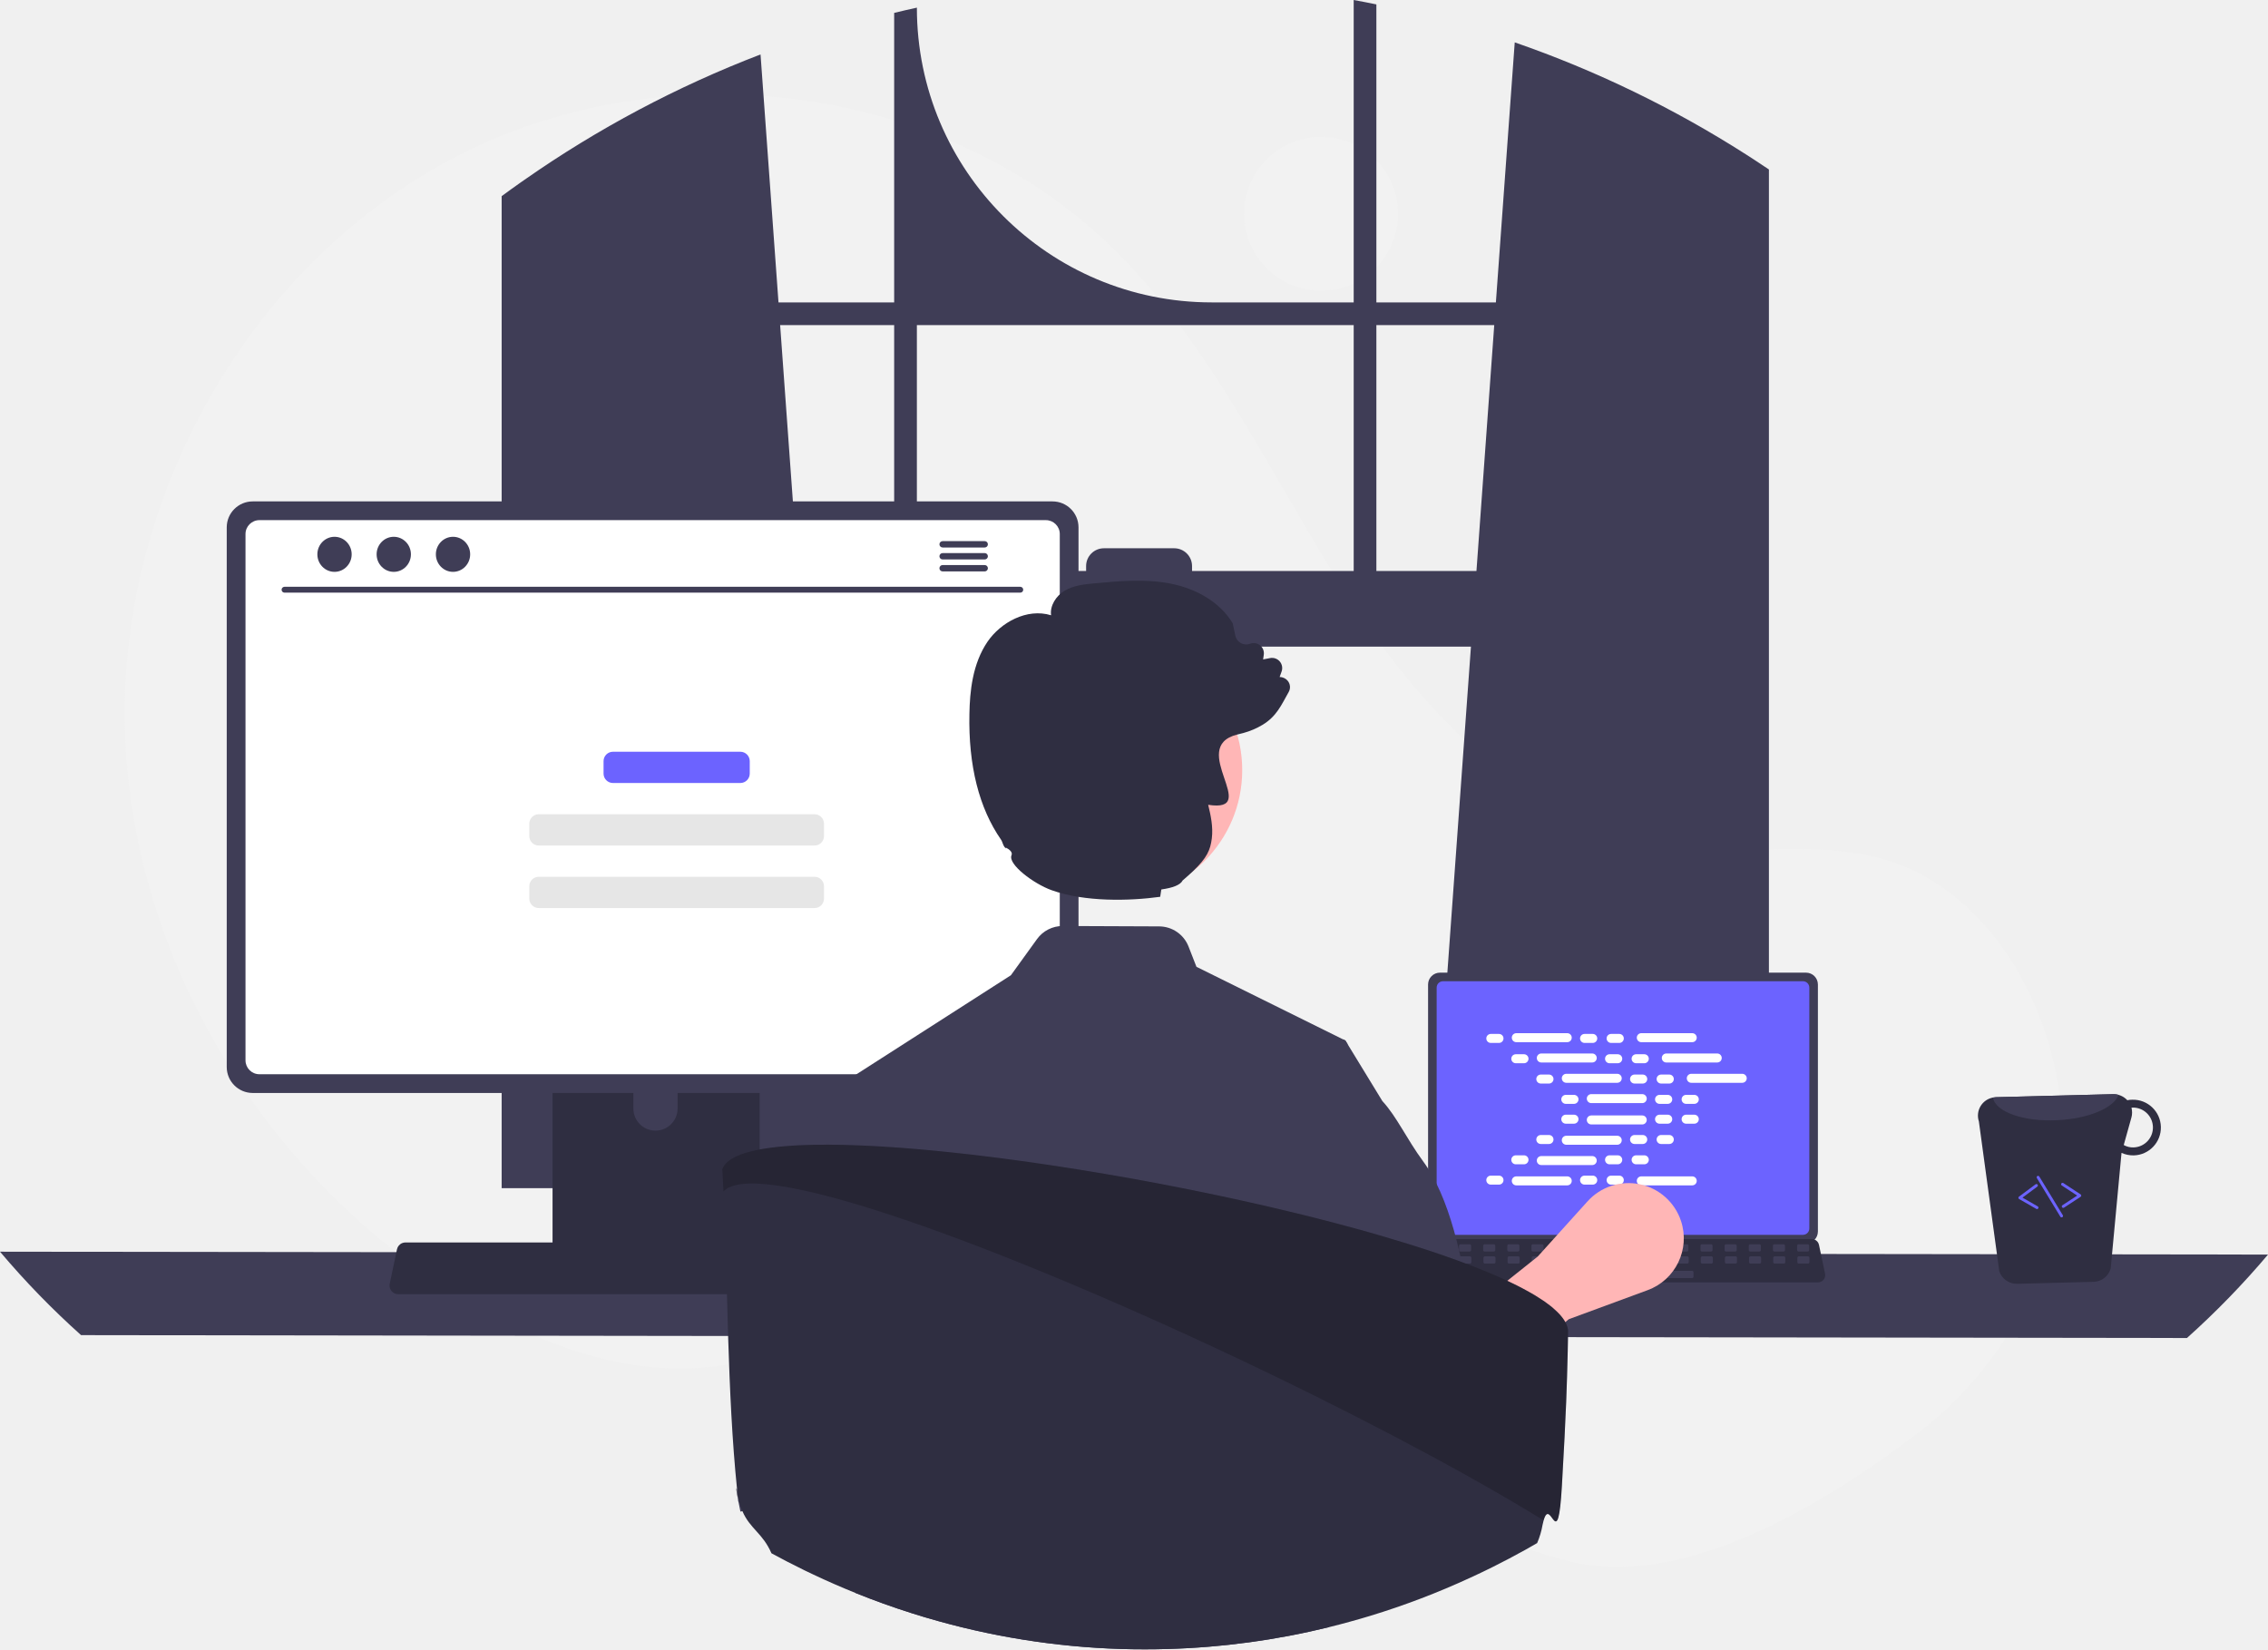
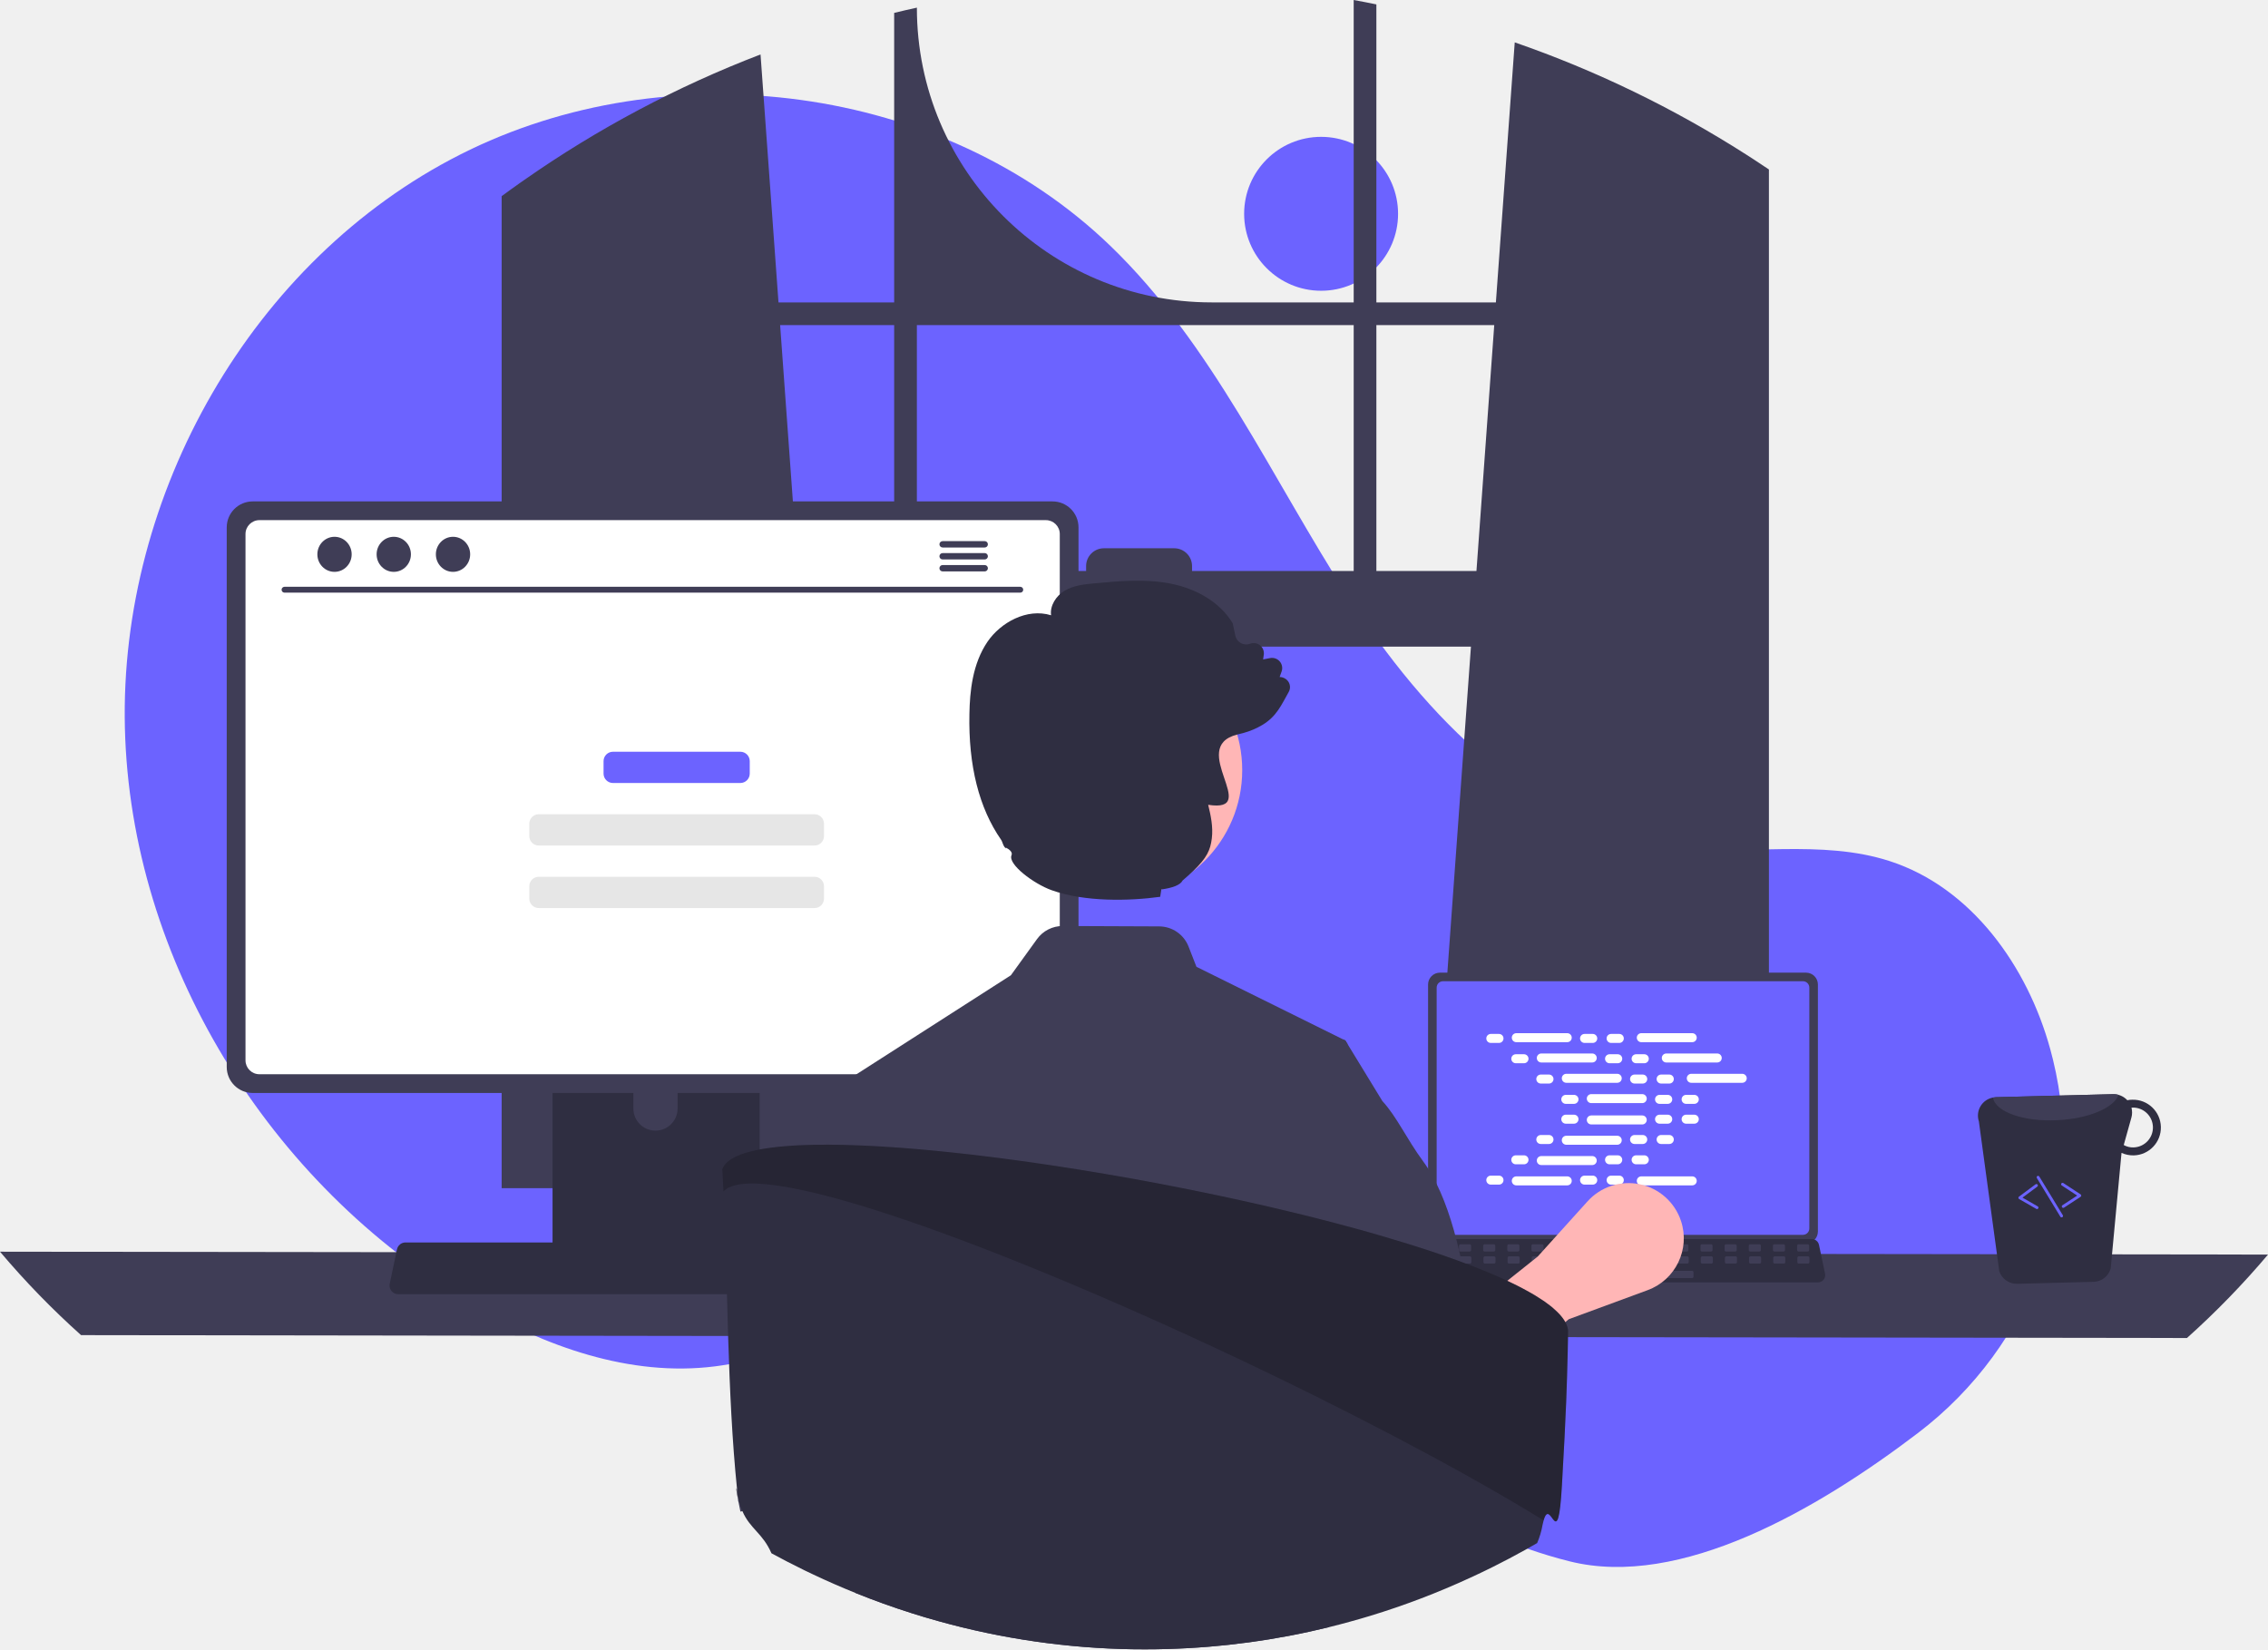
<svg xmlns="http://www.w3.org/2000/svg" data-name="Layer 1" width="786.82" height="572.258" viewBox="0 0 786.82 572.258">
-   <circle cx="458.321" cy="74.182" r="26.701" fill="#f2f2f2" />
-   <path d="M872.038,661.023c39.688-30.229,58.644-81.025,46.776-129.482q-.442-1.806-.934-3.604c-7.867-28.763-27.332-56.101-55.7-65.291-23.82-7.717-49.82-1.783-74.669-4.851-48.781-6.024-86.601-45.494-113.211-86.819-26.611-41.325-47.062-87.583-82.422-121.724-58.285-56.275-153.362-68.391-225.627-31.76C293.987,254.121,247.955,335.391,249.918,416.386c1.963,80.995,50.046,158.432,119.875,199.517,25.652,15.093,55.321,25.785,84.848,22.044,25.62-3.246,48.899-17.013,74.399-21.1,40.091-6.426,79.927,11.701,114.603,32.824,34.676,21.123,68.17,46.16,107.574,55.952C789.478,715.131,836.881,687.801,872.038,661.023Z" transform="translate(-206.59 -163.8711)" fill="#f2f2f2" />
+   <circle cx="458.321" cy="74.182" r="26.701" fill="#6C63FF" />
+   <path d="M872.038,661.023c39.688-30.229,58.644-81.025,46.776-129.482q-.442-1.806-.934-3.604c-7.867-28.763-27.332-56.101-55.7-65.291-23.82-7.717-49.82-1.783-74.669-4.851-48.781-6.024-86.601-45.494-113.211-86.819-26.611-41.325-47.062-87.583-82.422-121.724-58.285-56.275-153.362-68.391-225.627-31.76C293.987,254.121,247.955,335.391,249.918,416.386c1.963,80.995,50.046,158.432,119.875,199.517,25.652,15.093,55.321,25.785,84.848,22.044,25.62-3.246,48.899-17.013,74.399-21.1,40.091-6.426,79.927,11.701,114.603,32.824,34.676,21.123,68.17,46.16,107.574,55.952C789.478,715.131,836.881,687.801,872.038,661.023Z" transform="translate(-206.59 -163.8711)" fill="#6C63FF" />
  <path d="M815.016,219.191c-.87-.58-1.75-1.13-2.62-1.69a380.24,380.24,0,0,0-80.31-38.93l-6.54,90.22h-41.46v-103.39c-2.61-.54-5.24-1.05-7.87-1.53v104.92H626.946A102.27,102.27,0,0,1,524.676,166.521v-0c-2.64.57-5.26,1.18-7.88,1.83v100.44h-40.13l-6.23-86.03a380.858,380.858,0,0,0-81.94,43.53c-.44.3-.88.61-1.31.91-2.21,1.55-4.39,3.13-6.56,4.73v344.19h118.27l-2.09-28.95-11.5-158.95h231.59l-11.5,158.95-2.09,28.95h116.96v-353.45Q817.656,220.901,815.016,219.191Zm-298.22,142.78h-33.39l-6.17-85.3h39.56Zm159.42,0h-56.08v-1.69a6.18,6.18,0,0,0-6.19-6.18h-24.38a6.178,6.178,0,0,0-6.18,6.18v1.69h-58.71v-85.3h151.54Zm7.87,0v-85.3h40.89l-6.17,85.3Z" transform="translate(-206.59 -163.8711)" fill="#3f3d56" />
  <path d="M206.59,598.162a289.003,289.003,0,0,0,28.12,28.95l730.58,1a289.003,289.003,0,0,0,28.12-28.95Z" transform="translate(-206.59 -163.8711)" fill="#3f3d56" />
  <path d="M702.02,505.462v85.704a4.122,4.122,0,0,0,4.119,4.119H833.143a4.122,4.122,0,0,0,4.119-4.119v-85.704a4.124,4.124,0,0,0-4.119-4.115H706.139A4.124,4.124,0,0,0,702.02,505.462Z" transform="translate(-206.59 -163.8711)" fill="#3f3d56" />
  <path d="M704.999,506.529V590.109a2.205,2.205,0,0,0,2.201,2.201H832.086a2.205,2.205,0,0,0,2.201-2.201V506.529a2.206,2.206,0,0,0-2.201-2.206H707.201A2.206,2.206,0,0,0,704.999,506.529Z" transform="translate(-206.59 -163.8711)" fill="#6c63ff" />
  <path d="M699.364,607.881a2.47,2.47,0,0,0,1.943.93H837.299a2.502,2.502,0,0,0,2.446-3.016l-2.111-10.027a2.507,2.507,0,0,0-1.558-1.818,2.425,2.425,0,0,0-.888-.168H703.41a2.424,2.424,0,0,0-.888.168,2.507,2.507,0,0,0-1.558,1.818l-2.111,10.027A2.501,2.501,0,0,0,699.364,607.881Z" transform="translate(-206.59 -163.8711)" fill="#2f2e41" />
  <rect x="830.034" y="595.588" width="4.188" height="2.513" rx="0.488" transform="translate(1457.666 1029.819) rotate(-180)" fill="#3f3d56" />
  <rect x="821.657" y="595.588" width="4.188" height="2.513" rx="0.488" transform="translate(1440.912 1029.819) rotate(-180)" fill="#3f3d56" />
  <rect x="813.28" y="595.588" width="4.188" height="2.513" rx="0.488" transform="translate(1424.158 1029.819) rotate(-180)" fill="#3f3d56" />
  <rect x="804.903" y="595.588" width="4.188" height="2.513" rx="0.488" transform="translate(1407.404 1029.819) rotate(-180)" fill="#3f3d56" />
  <rect x="796.526" y="595.588" width="4.188" height="2.513" rx="0.488" transform="translate(1390.65 1029.819) rotate(-180)" fill="#3f3d56" />
  <rect x="788.149" y="595.588" width="4.188" height="2.513" rx="0.488" transform="translate(1373.896 1029.819) rotate(-180)" fill="#3f3d56" />
  <rect x="779.772" y="595.588" width="4.188" height="2.513" rx="0.488" transform="translate(1357.142 1029.819) rotate(-180)" fill="#3f3d56" />
  <rect x="771.395" y="595.588" width="4.188" height="2.513" rx="0.488" transform="translate(1340.388 1029.819) rotate(-180)" fill="#3f3d56" />
  <rect x="763.018" y="595.588" width="4.188" height="2.513" rx="0.488" transform="translate(1323.634 1029.819) rotate(-180)" fill="#3f3d56" />
  <rect x="754.641" y="595.588" width="4.188" height="2.513" rx="0.488" transform="translate(1306.88 1029.819) rotate(-180)" fill="#3f3d56" />
  <rect x="746.264" y="595.588" width="4.188" height="2.513" rx="0.488" transform="translate(1290.126 1029.819) rotate(-180)" fill="#3f3d56" />
  <rect x="737.887" y="595.588" width="4.188" height="2.513" rx="0.488" transform="translate(1273.372 1029.819) rotate(-180)" fill="#3f3d56" />
  <rect x="729.51" y="595.588" width="4.188" height="2.513" rx="0.488" transform="translate(1256.618 1029.819) rotate(-180)" fill="#3f3d56" />
  <rect x="721.133" y="595.588" width="4.188" height="2.513" rx="0.488" transform="translate(1239.865 1029.819) rotate(-180)" fill="#3f3d56" />
  <rect x="712.756" y="595.588" width="4.188" height="2.513" rx="0.488" transform="translate(1223.111 1029.819) rotate(-180)" fill="#3f3d56" />
  <rect x="704.379" y="595.588" width="4.188" height="2.513" rx="0.488" transform="translate(1206.357 1029.819) rotate(-180)" fill="#3f3d56" />
  <rect x="830.133" y="599.777" width="4.188" height="2.513" rx="0.488" transform="translate(1457.864 1038.196) rotate(-180)" fill="#3f3d56" />
  <rect x="821.756" y="599.777" width="4.188" height="2.513" rx="0.488" transform="translate(1441.11 1038.196) rotate(-180)" fill="#3f3d56" />
  <rect x="813.379" y="599.777" width="4.188" height="2.513" rx="0.488" transform="translate(1424.356 1038.196) rotate(-180)" fill="#3f3d56" />
  <rect x="805.002" y="599.777" width="4.188" height="2.513" rx="0.488" transform="translate(1407.602 1038.196) rotate(-180)" fill="#3f3d56" />
  <rect x="796.625" y="599.777" width="4.188" height="2.513" rx="0.488" transform="translate(1390.848 1038.196) rotate(-180)" fill="#3f3d56" />
  <rect x="788.248" y="599.777" width="4.188" height="2.513" rx="0.488" transform="translate(1374.094 1038.196) rotate(-180)" fill="#3f3d56" />
  <rect x="779.871" y="599.777" width="4.188" height="2.513" rx="0.488" transform="translate(1357.34 1038.196) rotate(-180)" fill="#3f3d56" />
  <rect x="771.494" y="599.777" width="4.188" height="2.513" rx="0.488" transform="translate(1340.586 1038.196) rotate(-180)" fill="#3f3d56" />
  <rect x="763.117" y="599.777" width="4.188" height="2.513" rx="0.488" transform="translate(1323.832 1038.196) rotate(-180)" fill="#3f3d56" />
  <rect x="754.74" y="599.777" width="4.188" height="2.513" rx="0.488" transform="translate(1307.078 1038.196) rotate(-180)" fill="#3f3d56" />
  <rect x="746.363" y="599.777" width="4.188" height="2.513" rx="0.488" transform="translate(1290.324 1038.196) rotate(-180)" fill="#3f3d56" />
  <rect x="737.986" y="599.777" width="4.188" height="2.513" rx="0.488" transform="translate(1273.57 1038.196) rotate(-180)" fill="#3f3d56" />
  <rect x="729.609" y="599.777" width="4.188" height="2.513" rx="0.488" transform="translate(1256.816 1038.196) rotate(-180)" fill="#3f3d56" />
  <rect x="721.232" y="599.777" width="4.188" height="2.513" rx="0.488" transform="translate(1240.062 1038.196) rotate(-180)" fill="#3f3d56" />
  <rect x="712.855" y="599.777" width="4.188" height="2.513" rx="0.488" transform="translate(1223.309 1038.196) rotate(-180)" fill="#3f3d56" />
  <rect x="704.478" y="599.777" width="4.188" height="2.513" rx="0.488" transform="translate(1206.555 1038.196) rotate(-180)" fill="#3f3d56" />
  <rect x="760.604" y="604.803" width="33.508" height="2.513" rx="0.488" transform="translate(1348.126 1048.248) rotate(-180)" fill="#3f3d56" />
  <rect x="515.631" y="358.737" width="5.966" height="3.122" rx="1.561" fill="#fff" />
  <rect x="548.154" y="358.737" width="5.966" height="3.122" rx="1.561" fill="#fff" />
  <rect x="557.369" y="358.737" width="5.966" height="3.122" rx="1.561" fill="#fff" />
  <rect x="524.477" y="358.477" width="20.796" height="3.122" rx="1.561" fill="#fff" />
  <rect x="567.841" y="358.477" width="20.796" height="3.122" rx="1.561" fill="#fff" />
  <rect x="524.304" y="365.784" width="5.966" height="3.122" rx="1.561" fill="#fff" />
  <rect x="556.827" y="365.784" width="5.966" height="3.122" rx="1.561" fill="#fff" />
  <rect x="566.042" y="365.784" width="5.966" height="3.122" rx="1.561" fill="#fff" />
  <rect x="533.15" y="365.523" width="20.796" height="3.122" rx="1.561" fill="#fff" />
  <rect x="576.514" y="365.523" width="20.796" height="3.122" rx="1.561" fill="#fff" />
  <rect x="532.977" y="372.83" width="5.966" height="3.122" rx="1.561" fill="#fff" />
  <rect x="565.5" y="372.83" width="5.966" height="3.122" rx="1.561" fill="#fff" />
  <rect x="574.715" y="372.83" width="5.966" height="3.122" rx="1.561" fill="#fff" />
  <rect x="541.823" y="372.57" width="20.796" height="3.122" rx="1.561" fill="#fff" />
  <rect x="585.187" y="372.57" width="20.796" height="3.122" rx="1.561" fill="#fff" />
  <rect x="541.649" y="379.877" width="5.966" height="3.122" rx="1.561" fill="#fff" />
  <rect x="574.172" y="379.877" width="5.966" height="3.122" rx="1.561" fill="#fff" />
  <rect x="583.387" y="379.877" width="5.966" height="3.122" rx="1.561" fill="#fff" />
  <rect x="550.496" y="379.617" width="20.796" height="3.122" rx="1.561" fill="#fff" />
  <rect x="548.154" y="407.898" width="5.966" height="3.122" rx="1.561" fill="#fff" />
  <rect x="557.369" y="407.898" width="5.966" height="3.122" rx="1.561" fill="#fff" />
  <rect x="567.841" y="408.158" width="20.796" height="3.122" rx="1.561" fill="#fff" />
  <rect x="515.631" y="407.898" width="5.966" height="3.122" rx="1.561" fill="#fff" />
  <rect x="524.477" y="408.158" width="20.796" height="3.122" rx="1.561" fill="#fff" />
  <rect x="524.304" y="400.851" width="5.966" height="3.122" rx="1.561" fill="#fff" />
  <rect x="556.827" y="400.851" width="5.966" height="3.122" rx="1.561" fill="#fff" />
  <rect x="566.042" y="400.851" width="5.966" height="3.122" rx="1.561" fill="#fff" />
  <rect x="533.15" y="401.111" width="20.796" height="3.122" rx="1.561" fill="#fff" />
  <rect x="532.977" y="393.804" width="5.966" height="3.122" rx="1.561" fill="#fff" />
  <rect x="565.5" y="393.804" width="5.966" height="3.122" rx="1.561" fill="#fff" />
  <rect x="574.715" y="393.804" width="5.966" height="3.122" rx="1.561" fill="#fff" />
  <rect x="541.823" y="394.064" width="20.796" height="3.122" rx="1.561" fill="#fff" />
  <rect x="541.649" y="386.758" width="5.966" height="3.122" rx="1.561" fill="#fff" />
  <rect x="574.172" y="386.758" width="5.966" height="3.122" rx="1.561" fill="#fff" />
  <rect x="583.387" y="386.758" width="5.966" height="3.122" rx="1.561" fill="#fff" />
  <rect x="550.496" y="387.018" width="20.796" height="3.122" rx="1.561" fill="#fff" />
  <path d="M711.507,654.353l-13.35-21.102,41.902-33.403,17.295-19.161a19.161,19.161,0,0,1,32.418,6.828h0a19.161,19.161,0,0,1-11.57,23.991l-27.349,10.075Z" transform="translate(-206.59 -163.8711)" fill="#ffb6b6" />
  <path d="M398.28,501.352v102.56h71.85v-102.56a3.448,3.448,0,0,0-2.43-3.3,3.175,3.175,0,0,0-1.03-.16H401.75A3.463,3.463,0,0,0,398.28,501.352Zm28.04,35.24a7.67,7.67,0,0,1,15.34,0v11.9a7.67,7.67,0,0,1-15.34,0Z" transform="translate(-206.59 -163.8711)" fill="#2f2e41" />
  <path d="M398.06,600.632v9.89a1.946,1.946,0,0,0,1.93,1.94h68.43a1.94,1.94,0,0,0,1.93-1.94v-9.89Z" transform="translate(-206.59 -163.8711)" fill="#3f3d56" />
  <path d="M285.25,346.832V534.092a9.007,9.007,0,0,0,9,9h277.5a9.007,9.007,0,0,0,9-9V346.832a9.011,9.011,0,0,0-9-8.99H294.25A9.012,9.012,0,0,0,285.25,346.832Z" transform="translate(-206.59 -163.8711)" fill="#3f3d56" />
  <path d="M291.76,349.162v182.62a4.818,4.818,0,0,0,4.81,4.81H569.44a4.818,4.818,0,0,0,4.81-4.81v-182.62a4.82,4.82,0,0,0-4.81-4.82H296.57A4.821,4.821,0,0,0,291.76,349.162Z" transform="translate(-206.59 -163.8711)" fill="#fff" />
  <path d="M342.4,611.792a2.948,2.948,0,0,0,2.32,1.11h162.34a2.987,2.987,0,0,0,2.92-3.6l-2.52-11.97a2.993,2.993,0,0,0-1.86-2.17,2.895,2.895,0,0,0-1.06-.2H347.23a2.894,2.894,0,0,0-1.06.2,2.992,2.992,0,0,0-1.86,2.17l-2.52,11.97A2.985,2.985,0,0,0,342.4,611.792Z" transform="translate(-206.59 -163.8711)" fill="#2f2e41" />
  <path d="M560.585,369.499H305.261a1.016,1.016,0,0,1,0-2.031H560.585a1.016,1.016,0,0,1,0,2.031Z" transform="translate(-206.59 -163.8711)" fill="#3f3d56" />
  <ellipse cx="116.051" cy="192.33" rx="5.95" ry="6.083" fill="#3f3d56" />
  <ellipse cx="136.607" cy="192.33" rx="5.95" ry="6.083" fill="#3f3d56" />
  <ellipse cx="157.163" cy="192.33" rx="5.95" ry="6.083" fill="#3f3d56" />
  <path d="M548.206,351.622h-14.6a1.105,1.105,0,0,0,0,2.21h14.6a1.105,1.105,0,0,0,0-2.21Z" transform="translate(-206.59 -163.8711)" fill="#3f3d56" />
  <path d="M548.206,355.772h-14.6a1.105,1.105,0,0,0,0,2.21h14.6a1.105,1.105,0,0,0,0-2.21Z" transform="translate(-206.59 -163.8711)" fill="#3f3d56" />
  <path d="M548.206,359.922h-14.6a1.105,1.105,0,0,0,0,2.21h14.6a1.105,1.105,0,0,0,0-2.21Z" transform="translate(-206.59 -163.8711)" fill="#3f3d56" />
  <path d="M900.186,604.972a6.416,6.416,0,0,0,6.183,4.331l26.492-.682a6.329,6.329,0,0,0,5.981-4.657l3.749-40.087a9.794,9.794,0,0,0,4.238.871,9.661,9.661,0,1,0-.485-19.317,8.184,8.184,0,0,0-1.736.181,6.548,6.548,0,0,0-4.874-2.103l-40.751,1.052a5.853,5.853,0,0,0-1.005.125,6.365,6.365,0,0,0-4.873,8.265Zm43.173-43.817,2.668-9.553a6.506,6.506,0,0,0,.02-3.375c.129-0.0.244-.062.373-.062a6.91,6.91,0,0,1,.324,13.817A6.505,6.505,0,0,1,943.359,561.156Z" transform="translate(-206.59 -163.8711)" fill="#2f2e41" />
  <path d="M897.978,544.686c.868,4.964,10.629,8.454,22.366,7.847,10.793-.497,19.617-4.287,21.234-8.778a6.025,6.025,0,0,0-1.844-.246l-40.751,1.052A5.853,5.853,0,0,0,897.978,544.686Z" transform="translate(-206.59 -163.8711)" fill="#3f3d56" />
  <path d="M922.494,582.944a.497.497,0,0,0,.151-.066l5.753-3.766a.499.499,0,0,0,0-.836l-5.98-3.917a.5.5,0,1,0-.548.836l5.341,3.498-5.114,3.348a.5.5,0,0,0,.396.903Z" transform="translate(-206.59 -163.8711)" fill="#6c63ff" />
  <path d="M913.408,583.363a.5.5,0,0,0,.126-.918l-5.303-3.04,5.126-3.807a.5.5,0,1,0-.596-.802l-5.739,4.263a.5.5,0,0,0,.049.835l5.965,3.42A.5.5,0,0,0,913.408,583.363Z" transform="translate(-206.59 -163.8711)" fill="#6c63ff" />
  <path d="M921.922,586.244a.482.482,0,0,0,.137-.058.5.5,0,0,0,.168-.687l-8.155-13.408a.5.5,0,0,0-.854.521l8.155,13.408A.5.5,0,0,0,921.922,586.244Z" transform="translate(-206.59 -163.8711)" fill="#6c63ff" />
  <rect x="209.385" y="260.827" width="50.719" height="10.846" rx="3.264" fill="#6c63ff" />
  <rect x="183.626" y="282.519" width="102.236" height="10.846" rx="3.264" fill="#e6e6e6" />
  <rect x="183.626" y="304.21" width="102.236" height="10.846" rx="3.264" fill="#e6e6e6" />
  <path d="M497.301,540.717l.217.684.011.023,6.525,19.838,7.506,22.861,14.123,42.961.137,6.673v.023l1.049,53.684-2.909,7.278,3.274,11.932s-1.506-18.037-9.582-7.679c-4.574,5.886-9.925,11.91-14.317,17.556q9.6,3.884,19.507,7.027c1.426.456,2.863.89,4.301,1.323q.462.137.924.274a266.863,266.863,0,0,0,67.351,10.826c1.186.034,2.35.057,3.479.08.399.011.787.023,1.175.023,1.278.011,2.544.023,3.822.023q3.867,0,7.7-.114a266.853,266.853,0,0,0,56.091-7.586c-.125-7.586-.468-16.45-.958-25.918-.228-4.643-5.35-9.674-5.658-14.533-.217-3.65,4.381-7.084,4.141-10.792-1.551-22.827-3.491-14.064-4.928-30.229q-.222-2.379-.411-4.552c-.924-10.381-1.563-16.872-1.563-16.872l6.137-38.683,9.639-60.734-.742-1.221-.833-.411-50.844-25.165-2.761-7.073a10.979,10.979,0,0,0-10.141-6.947l-33.493-.137a10.931,10.931,0,0,0-8.909,4.529l-9.069,12.56Z" transform="translate(-206.59 -163.8711)" fill="#3f3d56" />
  <path d="M533.407,617.525,525.82,633.758l-5.179,11.088-8.909,46.646-4.46,4.734L503.45,679.467l-39.998,8.881c-1.312-7.29-.351.247-1.161-7.75.228-.228.468-.456.707-.685.639-.593,1.175-1.152,1.164-1.688-.456-27.584.913-74.526,12.343-102.966a60.053,60.053,0,0,1,7.027-13.107c.228-.308.445-.616.662-.924,5.27-7.381,8.601-14.647,13.324-19.815v-.011a.53.53,0,0,0,.08-.08.157.157,0,0,0,.046-.034l32.443-17.203,1.392,39.105.992,28.109Z" transform="translate(-206.59 -163.8711)" fill="#3f3d56" />
  <path d="M650.391,622.135l9.476,20.275,3.307,7.061,8.907,46.642,4.446,4.723,3.83-16.755,1.8-.369,32.459-6.722,9.461,30.046a17.984,17.984,0,0,0-3.261-22.506c-.646-.585-1.184-1.154-1.169-1.692.538-32.443-1.446-91.684-19.367-116.066-5.692-7.738-9.107-15.445-14.076-20.829-.015-.015-.015-.031-.031-.031L674.081,526.114l-.738-1.215-.831-.415Z" transform="translate(-206.59 -163.8711)" fill="#3f3d56" />
  <circle id="a657ec4b-47ce-4d2a-9c58-81a811696ca9" data-name="Ellipse 5" cx="386.397" cy="267.201" r="44.558" fill="#ffb6b6" />
  <path d="M653.212,399.948a3.759,3.759,0,0,0-2.69-1.19l.67-1.86a3.528,3.528,0,0,0-3.96-4.7l-2.44.47.23-1.63a3.534,3.534,0,0,0-4.73-3.82,3.766,3.766,0,0,1-3.24-.23,3.846,3.846,0,0,1-1.92-2.61l-.85-4.1-.09-.22c-4.14-6.9-12.1-11.92-21.84-13.76-8.67-1.65-17.56-.81-26.13-.02-3.4.32-7.24.68-10.44,2.64-2.72,1.68-5.02,5.04-4.55,8.43-8.45-2.59-17.51,2.58-22,9.1-5.32,7.76-6.19,17.48-6.33,25.08-.38,17.98,3.33,32.69,11,43.73.56.8.7,2.47,1.81,3.03l-.23-.37c1.24.62,2.5,1.62,2.03,2.69-1.35,3.08,7.62,9.89,13.94,12.14,11.53,4.11,26.86,3.76,37.64,2.28l.38-2.55c3.89-.53,6.63-1.54,7.4-3.12,1.36-1.16,2.52-2.2,3.53-3.16l.01-.01c.02-.02.06-.05.08-.07,4.87-4.67,6-7.33,6.51-11.38.49-3.97-.38-8-1.27-11.63,18.74,2.9-7.38-19.96,10.08-24.38a5.434,5.434,0,0,1,.61-.15c.51-.12,1.02-.24,1.51-.38a26.448,26.448,0,0,0,6.72-2.87c4.88-2.97,6.49-6.91,9.01-11.35A3.427,3.427,0,0,0,653.212,399.948Z" transform="translate(-206.59 -163.8711)" fill="#2f2e41" />
  <path d="M750.582,625.308c-.01,1.75-.03,4.2-.11,7.23q-.015.63-.03,1.29c-.13,5.57-.26,10.24-.47,15.43-.01.36-.02.71-.04,1.07-.28,7.24-.72,15.67-1.48,29.02-1.41,24.66-3.87,3.39-6.34,12.04-.12.43-.25.94-.37,1.54a27.916,27.916,0,0,1-1.88,6.33c-1.31.78-2.66,1.53-3.99,2.28-3.79,2.11-7.64,4.14-11.52,6.07-2.18,1.08-4.37,2.14-6.57,3.16-.35.16-.69.32-1.03.47a270.887,270.887,0,0,1-34.75,13.26c-2.32.7-4.63,1.38-6.97,2.01-2.44.68-4.88,1.32-7.35,1.92a266.893,266.893,0,0,1-56.09,7.59c-2.55.08-5.12.11-7.7.11-1.28,0-2.54-.01-3.82-.02-.39,0-.78-.01-1.17-.02-1.13-.03-2.3-.05-3.48-.08a266.663,266.663,0,0,1-67.35-10.83l-.93-.27c-1.44-.44-2.87-.87-4.3-1.33q-9.9-3.135-19.51-7.02-7.335-2.955-14.5-6.34a.339.339,0,0,1-.12-.06c-1-.46-2.01-.94-3.01-1.43-.13-.07-.27-.14-.41-.21q-5.595-2.73-11.07-5.72c-3.07-7.05-7.39-8.4-10.07-14.6a25.874,25.874,0,0,1-1.68-5.74c0-.02-.01-.04-.01-.07.28,3.72-1.19-6.6-.01-.04-.01-.12-.02-.25-.03-.4-.03-.36-.07-.8-.13-1.35-3.43-33.49-3.21-71.79-4.7-103.35q-.15-3.06-.31-5.86c-.03-.62-.07-1.23-.11-1.83.07-.18.15-.37.24-.55a1.002,1.002,0,0,1,.07-.15,1.623,1.623,0,0,1,.1-.18c.02-.03.05-.07.07-.1a.917.917,0,0,1,.05-.1c.09-.14.19-.29.3-.43.05-.06.09-.11.14-.16a.808.808,0,0,1,.12-.14.637.637,0,0,1,.11-.13c.04-.04.08-.09.13-.14a.302.302,0,0,1,.08-.08,2.033,2.033,0,0,1,.26-.25,9.624,9.624,0,0,1,1.14-.9c.14-.09.29-.18.43-.28a19.135,19.135,0,0,1,3.17-1.52c.38-.14.76-.27,1.17-.41.15-.04.29-.09.44-.14.22-.07.44-.14.67-.19,1.14-.34,2.37-.63,3.7-.9.16-.03.33-.06.5-.1.24-.05.49-.09.74-.13.34-.06.69-.12,1.04-.18,2.97-.47,6.34-.82,10.06-1.05q.525-.03,1.05-.06c.41-.02.82-.04,1.24-.06.35-.02.71-.03,1.07-.04.35-.02.71-.03,1.08-.04,1.01-.03,2.05-.06,3.11-.08,3.02-.06,6.2-.04,9.54.03,1.55.04,3.13.08,4.75.15.11,0,.21.01.31.01,1.41.05,2.83.11,4.29.19,1.02.05,2.05.1,3.08.16.97.06,1.95.12,2.94.19.77.04,1.54.1,2.32.15.66.05,1.32.1,1.98.14l.9.06c.49.04.98.07,1.48.12,1.1.09,2.2.18,3.32.27,1.11.1,2.24.2,3.37.3s2.27.21,3.41.32c.12.01.23.02.34.03,1.04.11,2.08.21,3.13.32.24.02.49.04.73.07,1.001.101,2.022.218,3.032.326.31.033.618.066.929.1.791.086,1.572.161,2.368.254,1.05.12,2.12.23,3.16.37.81.09,1.62.18,2.43.28,1.27.15,2.56.31,3.85.48.49.06.98.12,1.47.19,3.68.46,7.4.97,11.18,1.5,5.73.81,11.55,1.69,17.41,2.64q8.805,1.425,17.71,3.01c1.5.27,3,.54,4.51.82q1.02.195,2.04.39c1.16.21,2.32.43,3.48.65,1.16.22,2.32.44,3.48.67,1.38.27,2.77.54,4.15.81,9.09,1.8,18.13,3.72,26.95,5.73,1.45.33,2.9.67,4.34,1q4.32,1.005,8.56,2.04c.78.18,1.55.37,2.32.56,1.92.48,3.84.96,5.73,1.45l.33.09c1.39.34,2.75.69,4.11,1.05q4.815,1.26,9.47,2.55,3.09.855,6.11,1.73c3.01.87,5.96,1.75,8.83,2.64.71.22,1.42.44,2.12.65,2.1.65,4.17,1.31,6.18,1.97,1.6.52,3.16,1.05,4.7,1.58q2.31.795,4.53,1.59c.95.34,1.89.7,2.83,1.04,1.35.5,2.68,1,3.98,1.5.4.15.79.31,1.18.46.25.11.49.2.73.3.47.19.95.37,1.41.56.47.18.93.37,1.39.57.45.18.91.37,1.35.56.45.18.89.37,1.33.57.37.15.73.31,1.08.47.71.31,1.42.62,2.11.94.34.16.68.31,1.02.47l.78.36c.11.06.22.11.33.16.25.12.51.25.76.37.58.27,1.15.56,1.71.83.75.38,1.48.76,2.18,1.13.71.38,1.4.76,2.06,1.13.11.06.21.12.32.18.15.08.3.17.45.25.51.29,1,.59,1.49.88.96.59,1.87,1.17,2.72,1.75.19.13.37.26.56.38.63.45,1.23.89,1.79,1.34,0,.01,0,.01.01.01.19.14.37.29.55.43.15.14.31.26.46.4.52.45,1,.88,1.44,1.32a5.667,5.667,0,0,1,.42.43,1.208,1.208,0,0,1,.16.16c.2.2.38.4.55.6a.553.553,0,0,1,.07.09c.24.28.46.56.67.84.1.14.21.28.3.42.12.17.24.35.34.52.09.14.17.29.25.43a7.257,7.257,0,0,1,.54,1.13,5.241,5.241,0,0,1,.27.82A5.844,5.844,0,0,1,750.582,625.308Z" transform="translate(-206.59 -163.8711)" fill="#2f2e41" />
  <path d="M750.582,625.308c-.01,1.75-.03,4.2-.11,7.23-.01.42-.03.85-.04,1.29-.1,4.25-.25,9.5-.46,15.43-.01.36-.02.71-.04,1.07-.28,7.24-.72,15.67-1.48,29.02-1.41,24.66-3.87,3.39-6.34,12.04-6.86-4.22-14.38-8.64-22.42-13.18q-2.175-1.23-4.39-2.47c-16.08-8.97-34.04-18.37-52.79-27.68-.74-.37-1.49-.74-2.23-1.1-42.95-21.23-89.83-41.88-127.81-55.66-7.33-2.66-14.33-5.06-20.91-7.17-13.86-4.43-25.84-7.53-35.06-8.87-9.6-1.4-16.23-.9-18.91,1.99q-.15-3.06-.31-5.86-.06-.93-.12-1.83c.062-.165.142-.322.22-.48.011-.023.019-.047.03-.07a1.002,1.002,0,0,1,.07-.15,1.623,1.623,0,0,1,.1-.18,1.06,1.06,0,0,1,.12-.2c.09-.14.19-.29.3-.43a3.483,3.483,0,0,1,.26-.3.637.637,0,0,1,.11-.13c.04-.04.08-.09.13-.14a.302.302,0,0,1,.08-.08,2.033,2.033,0,0,1,.26-.25,9.624,9.624,0,0,1,1.14-.9c.14-.09.29-.18.43-.28a19.135,19.135,0,0,1,3.17-1.52c.38-.14.76-.27,1.17-.41.15-.04.29-.09.44-.14.22-.07.44-.14.67-.19,1.14-.34,2.37-.63,3.7-.9.4-.08.82-.16,1.24-.23.34-.06.69-.12,1.04-.18,2.97-.47,6.34-.82,10.06-1.05q.525-.03,1.05-.06c.41-.02.82-.04,1.24-.06.35-.02.71-.03,1.07-.04.35-.02.71-.03,1.08-.04,1.01-.03,2.05-.06,3.11-.08,3.02-.05,6.2-.03,9.54.04,1.55.03,3.13.08,4.75.15.1,0,.21.01.31.01,1.41.04,2.84.11,4.29.18,1.02.05,2.05.1,3.08.16.97.06,1.95.12,2.94.19.77.04,1.54.1,2.32.15.66.05,1.32.1,1.98.14.79.06,1.58.12,2.38.18,1.1.09,2.2.18,3.32.27,1.11.1,2.24.2,3.37.3s2.27.21,3.41.32c.12.01.23.02.34.03,1.04.11,2.08.21,3.13.32q8.73.885,17.97,2.07,5.52.705,11.18,1.51c5.73.81,11.55,1.69,17.41,2.63q8.805,1.425,17.71,3.01c1.5.27,3,.54,4.51.82q2.76.51,5.52,1.04c1.16.22,2.32.44,3.48.67,1.38.27,2.77.54,4.15.81,9.09,1.8,18.13,3.72,26.95,5.73,1.45.33,2.9.67,4.34,1q4.32,1.005,8.56,2.04c.78.19,1.55.38,2.32.57q2.895.72,5.73,1.44v.01c.11.02.22.05.33.08,1.38.35,2.75.7,4.11,1.06q4.815,1.26,9.47,2.54c2.06.58,4.1,1.15,6.11,1.73,3.01.88,5.96,1.76,8.83,2.64.71.22,1.42.44,2.12.65q3.15.99,6.18,1.97c1.6.52,3.16,1.05,4.7,1.58q2.31.795,4.53,1.59c.96.34,1.9.69,2.83,1.03,1.36.5,2.68,1,3.98,1.51.4.15.79.31,1.18.46.73.28,1.44.57,2.14.86.47.18.93.37,1.39.57.45.18.91.37,1.35.56.45.18.89.37,1.33.57.37.15.73.31,1.08.47.71.31,1.42.62,2.11.94.34.16.68.31,1.02.47l.78.36c.11.06.22.11.33.16.85.4,1.67.8,2.47,1.2.75.38,1.48.76,2.18,1.13.83.44,1.62.87,2.38,1.31.15.08.3.17.45.25.51.29,1,.59,1.49.88.96.59,1.87,1.17,2.72,1.75.84.58,1.62,1.15,2.35,1.72,0,.01,0,.01.01.01.35.28.69.56,1.01.83.52.45,1,.88,1.44,1.32a5.667,5.667,0,0,1,.42.43,1.208,1.208,0,0,1,.16.16c.21.23.42.46.62.69.24.28.46.56.67.84.1.14.21.28.3.42.12.17.24.35.34.52.09.14.17.29.25.43a7.257,7.257,0,0,1,.54,1.13,6.053,6.053,0,0,1,.27.82A5.844,5.844,0,0,1,750.582,625.308Z" transform="translate(-206.59 -163.8711)" opacity="0.2" />
</svg>
